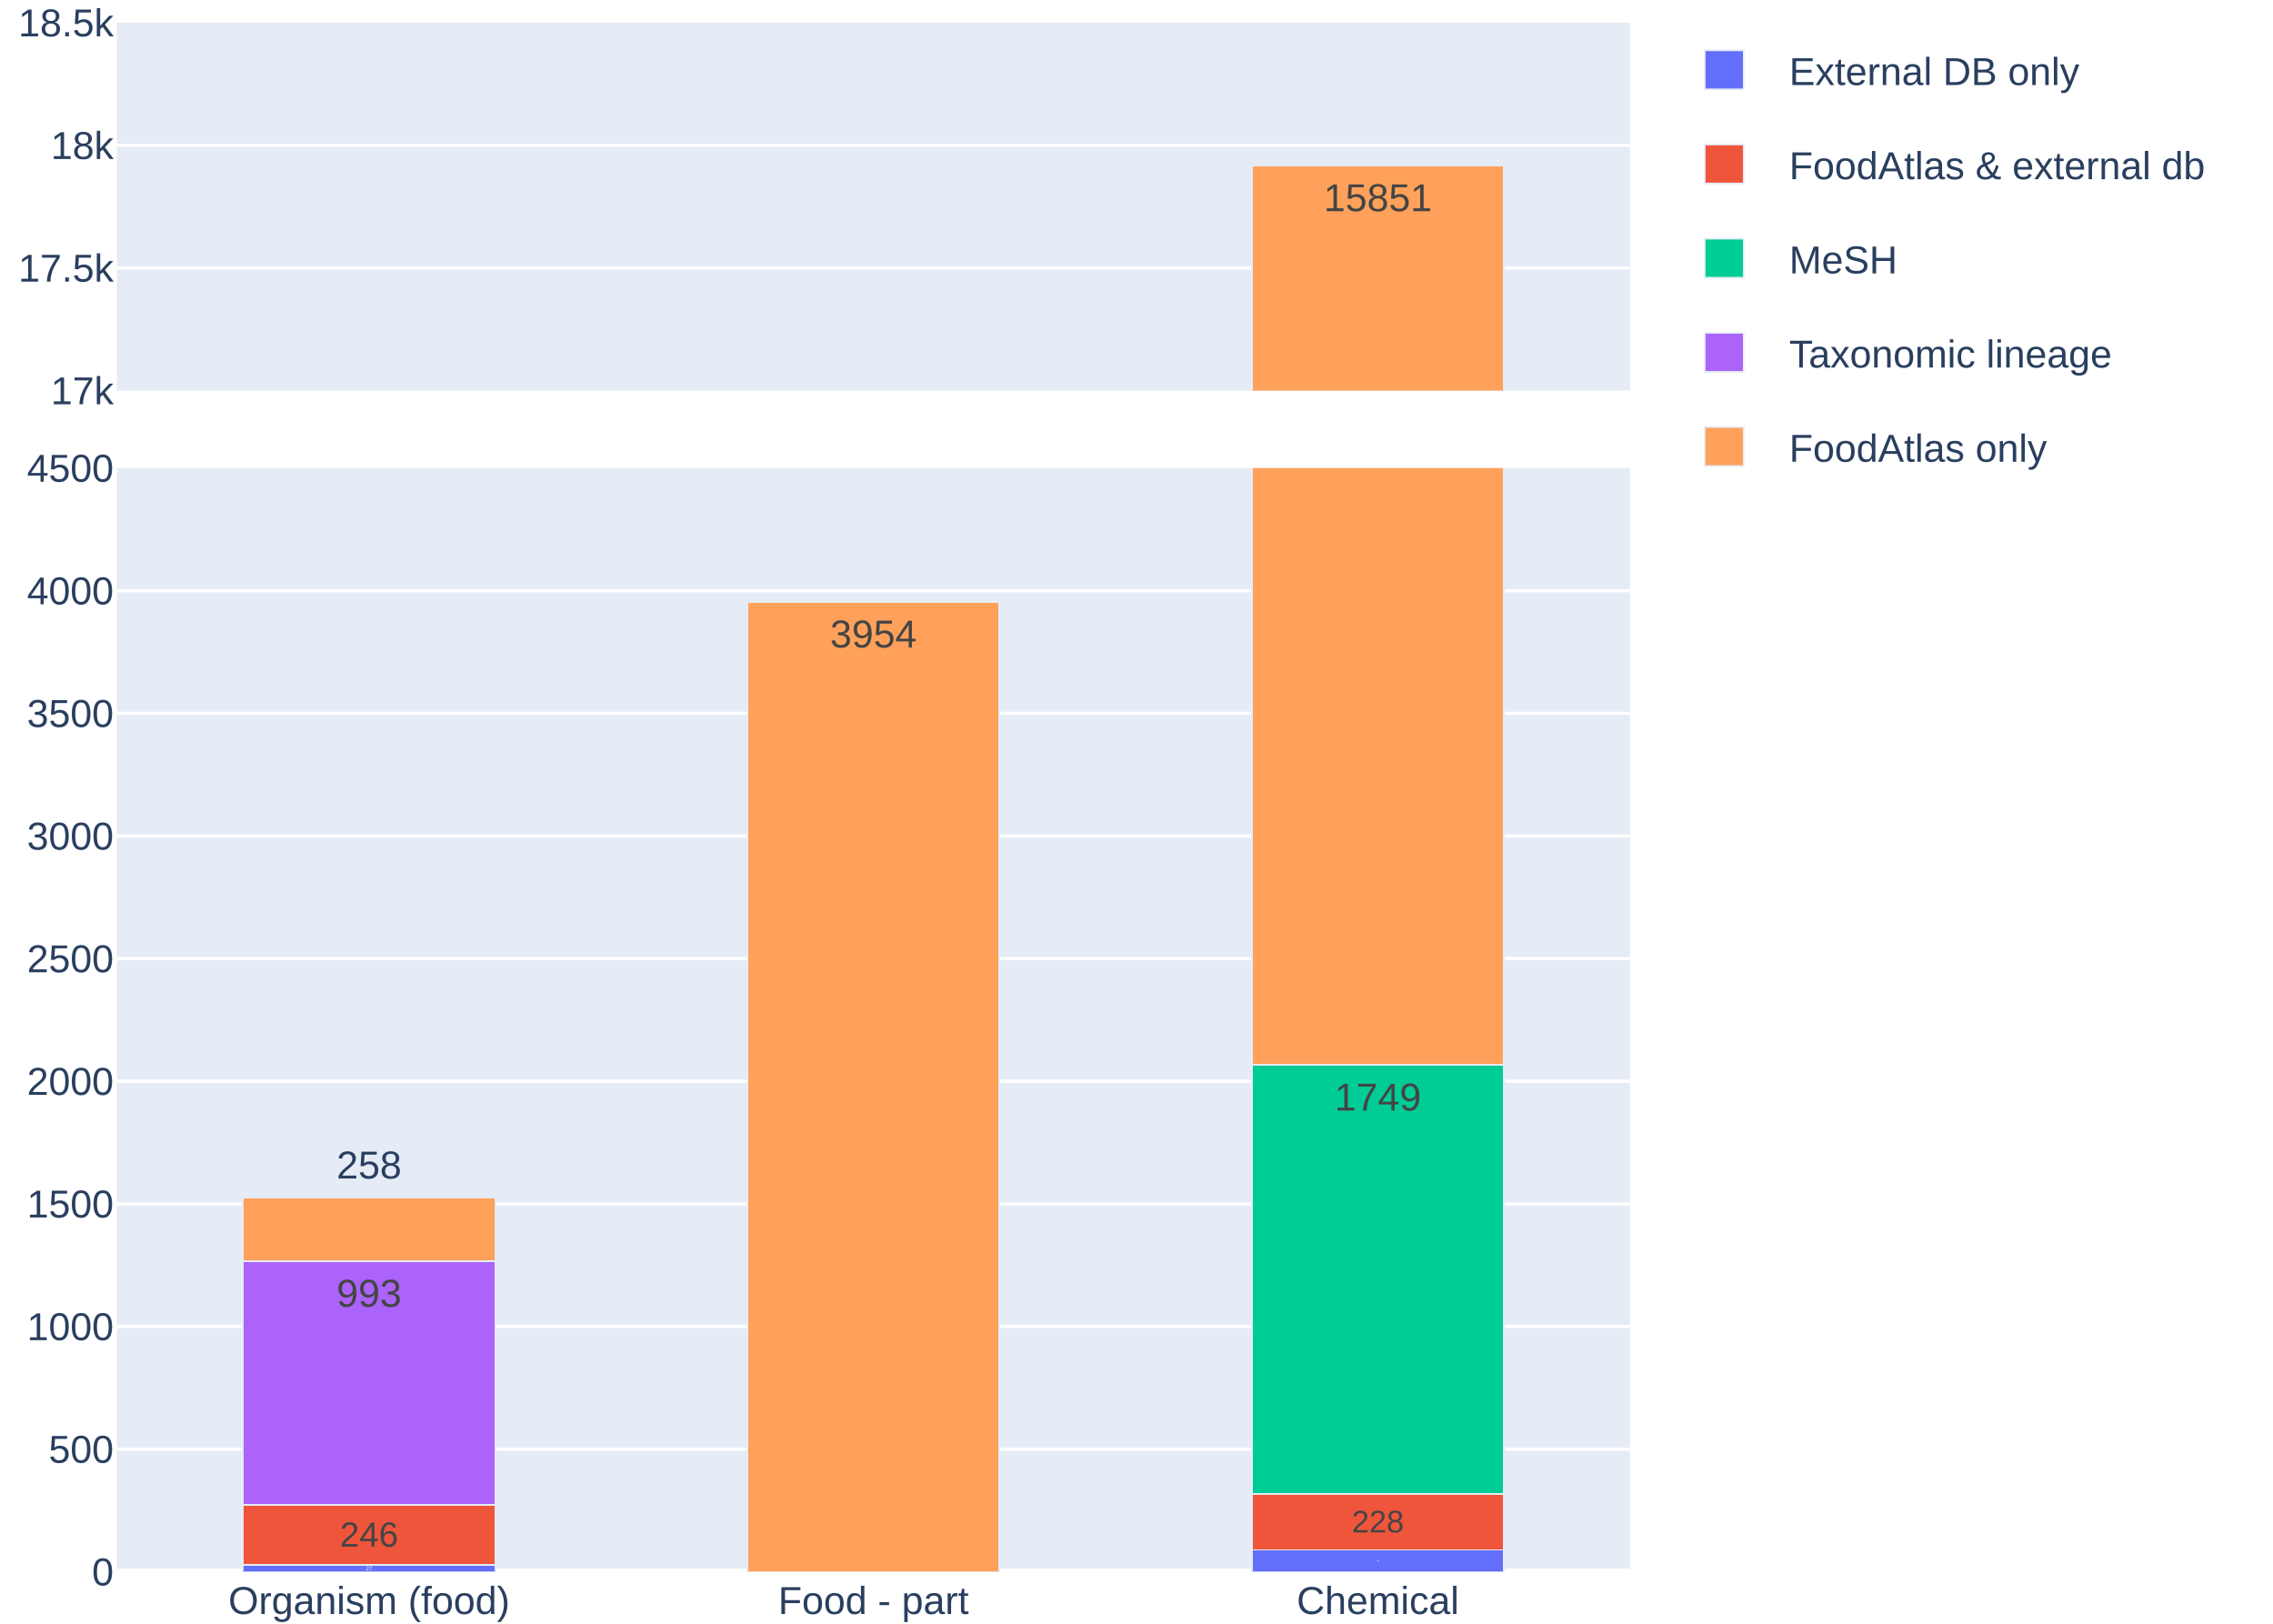
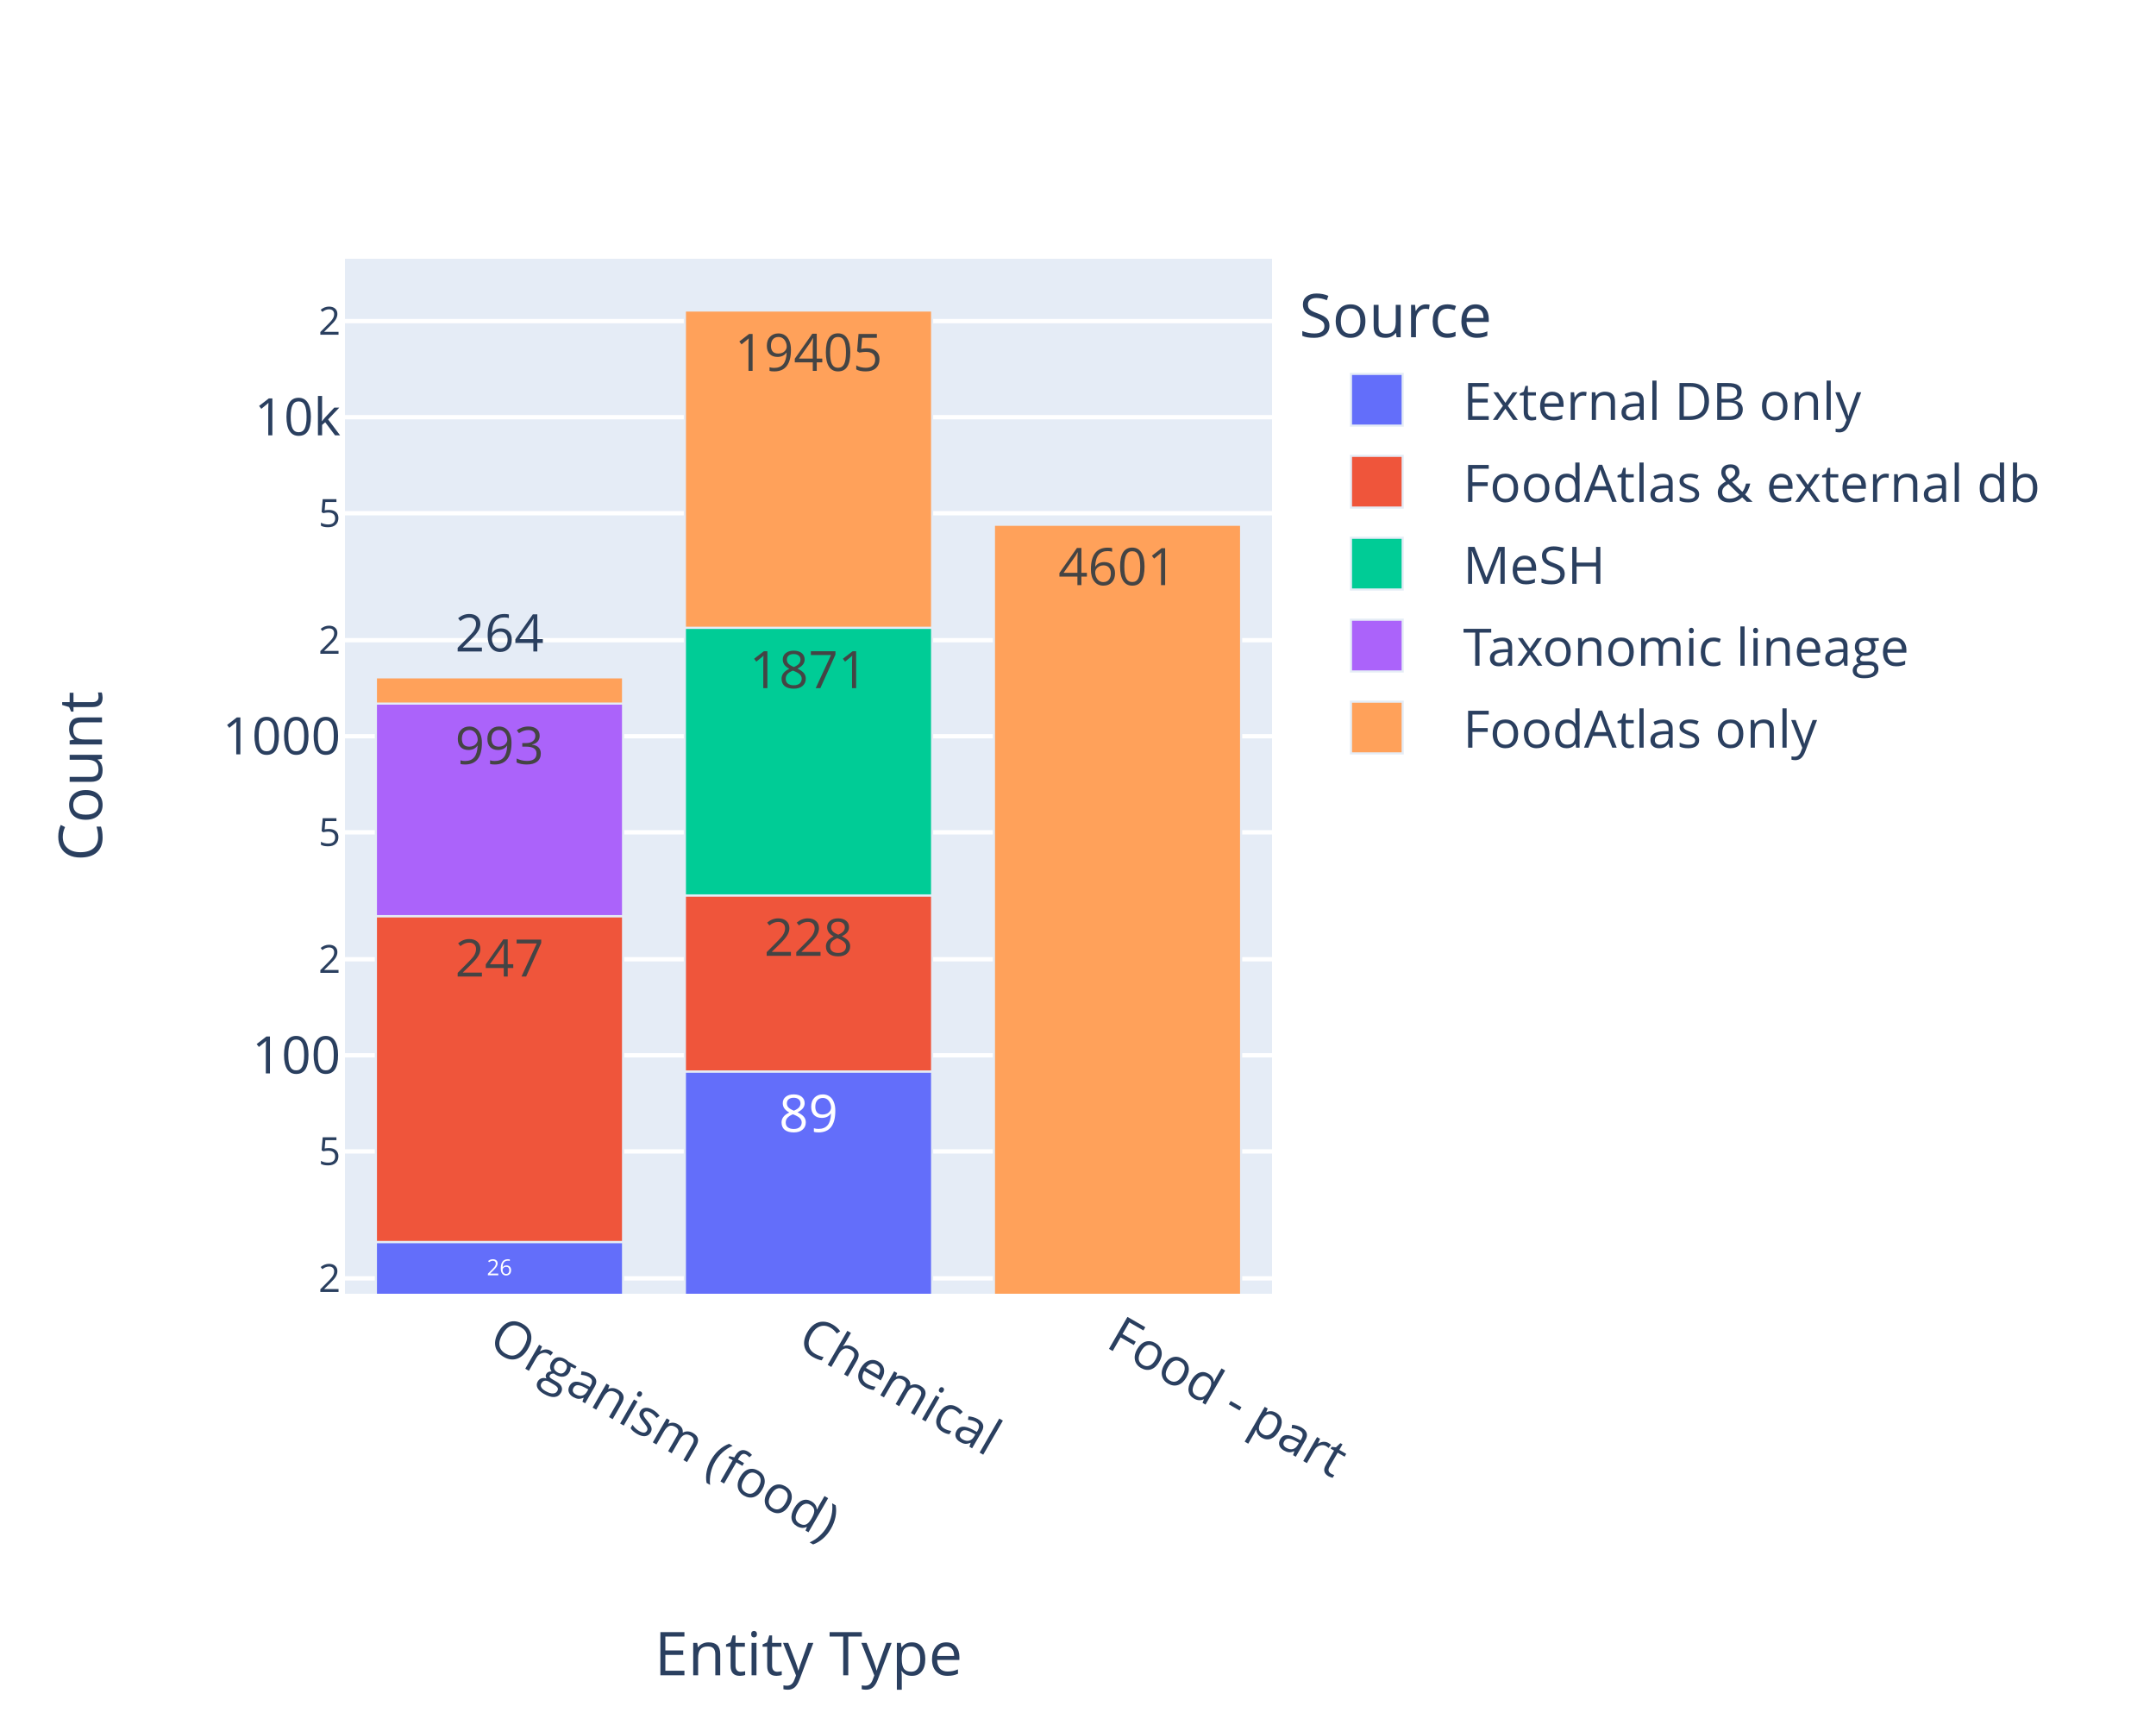
- <svg xmlns="http://www.w3.org/2000/svg" class="main-svg" width="700" height="500" style="" viewBox="0 0 700 500">
-   <rect x="0" y="0" width="700" height="500" style="fill: rgb(255, 255, 255); fill-opacity: 1;" />
-   <defs id="defs-31f0fd">
+ <svg xmlns="http://www.w3.org/2000/svg" class="main-svg" width="500" height="400" style="" viewBox="0 0 500 400">
+   <rect x="0" y="0" width="500" height="400" style="fill: rgb(255, 255, 255); fill-opacity: 1;" />
+   <defs id="defs-30ef7c">
    <g class="clips">
-       <clipPath id="clip31f0fdxyplot" class="plotclip">
-         <rect width="466" height="113.288" />
-       </clipPath>
-       <clipPath id="clip31f0fdx2y2plot" class="plotclip">
-         <rect width="466" height="339.862" />
-       </clipPath>
-       <clipPath class="axesclip" id="clip31f0fdx">
-         <rect x="36" y="0" width="466" height="500" />
-       </clipPath>
-       <clipPath class="axesclip" id="clip31f0fdy">
-         <rect x="0" y="7" width="700" height="113.288" />
-       </clipPath>
-       <clipPath class="axesclip" id="clip31f0fdxy">
-         <rect x="36" y="7" width="466" height="113.288" />
-       </clipPath>
-       <clipPath class="axesclip" id="clip31f0fdy2">
-         <rect x="0" y="144.138" width="700" height="339.862" />
-       </clipPath>
-       <clipPath class="axesclip" id="clip31f0fdxy2">
-         <rect x="36" y="144.138" width="466" height="339.862" />
-       </clipPath>
-       <clipPath class="axesclip" id="clip31f0fdx2">
-         <rect x="36" y="0" width="466" height="500" />
-       </clipPath>
-       <clipPath class="axesclip" id="clip31f0fdx2y">
-         <rect x="36" y="7" width="466" height="113.288" />
-       </clipPath>
-       <clipPath class="axesclip" id="clip31f0fdx2y2">
-         <rect x="36" y="144.138" width="466" height="339.862" />
+       <clipPath id="clip30ef7cxyplot" class="plotclip">
+         <rect width="215" height="240" />
+       </clipPath>
+       <clipPath class="axesclip" id="clip30ef7cx">
+         <rect x="80" y="0" width="215" height="400" />
+       </clipPath>
+       <clipPath class="axesclip" id="clip30ef7cy">
+         <rect x="0" y="60" width="500" height="240" />
+       </clipPath>
+       <clipPath class="axesclip" id="clip30ef7cxy">
+         <rect x="80" y="60" width="215" height="240" />
      </clipPath>
    </g>
    <g class="gradients" />
    <g class="patterns" />
  </defs>
  <g class="bglayer">
-     <rect class="bg" x="36" y="7" width="466" height="113.288" style="fill: rgb(229, 236, 246); fill-opacity: 1; stroke-width: 0;" />
-     <rect class="bg" x="36" y="144.138" width="466" height="339.862" style="fill: rgb(229, 236, 246); fill-opacity: 1; stroke-width: 0;" />
+     <rect class="bg" x="80" y="60" width="215" height="240" style="fill: rgb(229, 236, 246); fill-opacity: 1; stroke-width: 0;" />
  </g>
  <g class="layer-below">
    <g class="imagelayer" />
    <g class="shapelayer" />
  </g>
  <g class="cartesianlayer">
    <g class="subplot xy">
      <g class="layer-subplot">
        <g class="shapelayer" />
        <g class="imagelayer" />
      </g>
      <g class="minor-gridlayer">
        <g class="x" />
        <g class="y" />
      </g>
      <g class="gridlayer">
        <g class="x" />
        <g class="y">
-           <path class="ygrid crisp" transform="translate(0,82.52)" d="M36,0h466" style="stroke: rgb(255, 255, 255); stroke-opacity: 1; stroke-width: 1px;" />
-           <path class="ygrid crisp" transform="translate(0,44.76)" d="M36,0h466" style="stroke: rgb(255, 255, 255); stroke-opacity: 1; stroke-width: 1px;" />
+           <path class="ygrid crisp" transform="translate(0,296.43)" d="M80,0h215" style="stroke: rgb(255, 255, 255); stroke-opacity: 1; stroke-width: 1px;" />
+           <path class="ygrid crisp" transform="translate(0,266.99)" d="M80,0h215" style="stroke: rgb(255, 255, 255); stroke-opacity: 1; stroke-width: 1px;" />
+           <path class="ygrid crisp" transform="translate(0,244.71)" d="M80,0h215" style="stroke: rgb(255, 255, 255); stroke-opacity: 1; stroke-width: 1px;" />
+           <path class="ygrid crisp" transform="translate(0,222.44)" d="M80,0h215" style="stroke: rgb(255, 255, 255); stroke-opacity: 1; stroke-width: 1px;" />
+           <path class="ygrid crisp" transform="translate(0,193)" d="M80,0h215" style="stroke: rgb(255, 255, 255); stroke-opacity: 1; stroke-width: 1px;" />
+           <path class="ygrid crisp" transform="translate(0,170.72)" d="M80,0h215" style="stroke: rgb(255, 255, 255); stroke-opacity: 1; stroke-width: 1px;" />
+           <path class="ygrid crisp" transform="translate(0,148.45)" d="M80,0h215" style="stroke: rgb(255, 255, 255); stroke-opacity: 1; stroke-width: 1px;" />
+           <path class="ygrid crisp" transform="translate(0,119.01)" d="M80,0h215" style="stroke: rgb(255, 255, 255); stroke-opacity: 1; stroke-width: 1px;" />
+           <path class="ygrid crisp" transform="translate(0,96.74)" d="M80,0h215" style="stroke: rgb(255, 255, 255); stroke-opacity: 1; stroke-width: 1px;" />
+           <path class="ygrid crisp" transform="translate(0,74.46)" d="M80,0h215" style="stroke: rgb(255, 255, 255); stroke-opacity: 1; stroke-width: 1px;" />
        </g>
      </g>
      <g class="zerolinelayer" />
      <path class="xlines-below" />
      <path class="ylines-below" />
      <g class="overlines-below" />
      <g class="xaxislayer-below" />
      <g class="yaxislayer-below" />
      <g class="overaxes-below" />
-       <g class="plot" transform="translate(36,7)" clip-path="url(#clip31f0fdxyplot)">
+       <g class="plot" transform="translate(80,60)" clip-path="url(#clip30ef7cxyplot)">
        <g class="barlayer mlayer">
-           <g class="trace bars" shape-rendering="crispEdges" style="opacity: 1;">
-             <g class="points">
-               <g class="point">
-                 <path d="M38.83,1397.21V1395.17H116.5V1397.21Z" style="vector-effect: non-scaling-stroke; opacity: 1; stroke-width: 0.5px; fill: rgb(99, 110, 250); fill-opacity: 1; stroke: rgb(229, 236, 246); stroke-opacity: 1;" />
-                 <text class="bartext bartext-inside" text-anchor="middle" data-notex="1" x="0" y="0" style="font-family: Arial; font-size: 12px; fill: rgb(255, 255, 255); fill-opacity: 1; white-space: pre;" transform="translate(77.665,1396.773)scale(0.1457143)">27</text>
-               </g>
-               <g class="point">
-                 <path d="M349.5,1397.21V1390.49H427.17V1397.21Z" style="vector-effect: non-scaling-stroke; opacity: 1; stroke-width: 0.5px; fill: rgb(99, 110, 250); fill-opacity: 1; stroke: rgb(229, 236, 246); stroke-opacity: 1;" />
-                 <text class="bartext bartext-inside" text-anchor="middle" data-notex="1" x="0" y="0" style="font-family: Arial; font-size: 12px; fill: rgb(255, 255, 255); fill-opacity: 1; white-space: pre;" transform="translate(388.335,1394.056)scale(0.05142857)">89</text>
-               </g>
-             </g>
-           </g>
-           <g class="trace bars" shape-rendering="crispEdges" style="opacity: 1;">
-             <g class="points">
-               <g class="point">
-                 <path d="M38.83,1395.17V1376.59H116.5V1395.17Z" style="vector-effect: non-scaling-stroke; opacity: 1; stroke-width: 0.5px; fill: rgb(239, 85, 59); fill-opacity: 1; stroke: rgb(229, 236, 246); stroke-opacity: 1;" />
-                 <text class="bartext bartext-inside" text-anchor="middle" data-notex="1" x="0" y="0" style="font-family: Arial; font-size: 12px; fill: rgb(68, 68, 68); fill-opacity: 1; white-space: pre;" transform="translate(77.665,1389.474)scale(0.8985714)">246</text>
-               </g>
-               <g class="point">
-                 <path d="M349.5,1390.49V1373.27H427.17V1390.49Z" style="vector-effect: non-scaling-stroke; opacity: 1; stroke-width: 0.5px; fill: rgb(239, 85, 59); fill-opacity: 1; stroke: rgb(229, 236, 246); stroke-opacity: 1;" />
-                 <text class="bartext bartext-inside" text-anchor="middle" data-notex="1" x="0" y="0" style="font-family: Arial; font-size: 12px; fill: rgb(68, 68, 68); fill-opacity: 1; white-space: pre;" transform="translate(388.335,1385.086)scale(0.8014286)">228</text>
-               </g>
-             </g>
-           </g>
-           <g class="trace bars" shape-rendering="crispEdges" style="opacity: 1;">
-             <g class="points">
-               <g class="point">
-                 <path d="M349.5,1373.27V1241.18H427.17V1373.27Z" style="vector-effect: non-scaling-stroke; opacity: 1; stroke-width: 0.5px; fill: rgb(0, 204, 150); fill-opacity: 1; stroke: rgb(229, 236, 246); stroke-opacity: 1;" />
-                 <text class="bartext bartext-inside" text-anchor="middle" data-notex="1" x="0" y="0" style="font-family: Arial; font-size: 12px; fill: rgb(68, 68, 68); fill-opacity: 1; white-space: pre;" transform="translate(388.335,1255.18)">1749</text>
-               </g>
-             </g>
-           </g>
-           <g class="trace bars" shape-rendering="crispEdges" style="opacity: 1;">
-             <g class="points">
-               <g class="point">
-                 <path d="M38.83,1376.59V1301.6H116.5V1376.59Z" style="vector-effect: non-scaling-stroke; opacity: 1; stroke-width: 0.5px; fill: rgb(171, 99, 250); fill-opacity: 1; stroke: rgb(229, 236, 246); stroke-opacity: 1;" />
-                 <text class="bartext bartext-inside" text-anchor="middle" data-notex="1" x="0" y="0" style="font-family: Arial; font-size: 12px; fill: rgb(68, 68, 68); fill-opacity: 1; white-space: pre;" transform="translate(77.665,1315.6)">993</text>
-               </g>
-             </g>
-           </g>
-           <g class="trace bars" shape-rendering="crispEdges" style="opacity: 1;">
-             <g class="points">
-               <g class="point">
-                 <path d="M38.83,1301.6V1282.11H116.5V1301.6Z" style="vector-effect: non-scaling-stroke; opacity: 1; stroke-width: 0.5px; fill: rgb(255, 161, 90); fill-opacity: 1; stroke: rgb(229, 236, 246); stroke-opacity: 1;" />
-                 <text class="bartext bartext-outside" text-anchor="middle" data-notex="1" x="0" y="0" style="font-family: Arial; font-size: 12px; fill: rgb(42, 63, 95); fill-opacity: 1; white-space: pre;" transform="translate(77.665,1276.11)">258</text>
-               </g>
-               <g class="point">
-                 <path d="M194.17,1397.21V1098.59H271.83V1397.21Z" style="vector-effect: non-scaling-stroke; opacity: 1; stroke-width: 0.5px; fill: rgb(255, 161, 90); fill-opacity: 1; stroke: rgb(229, 236, 246); stroke-opacity: 1;" />
-                 <text class="bartext bartext-inside" text-anchor="middle" data-notex="1" x="0" y="0" style="font-family: Arial; font-size: 12px; fill: rgb(68, 68, 68); fill-opacity: 1; white-space: pre;" transform="translate(233,1112.59)">3954</text>
-               </g>
-               <g class="point">
-                 <path d="M349.5,1241.18V44.03H427.17V1241.18Z" style="vector-effect: non-scaling-stroke; opacity: 1; stroke-width: 0.5px; fill: rgb(255, 161, 90); fill-opacity: 1; stroke: rgb(229, 236, 246); stroke-opacity: 1;" />
-                 <text class="bartext bartext-inside" text-anchor="middle" data-notex="1" x="0" y="0" style="font-family: Arial; font-size: 12px; fill: rgb(68, 68, 68); fill-opacity: 1; white-space: pre;" transform="translate(388.335,58.03)">15851</text>
-               </g>
-             </g>
-           </g>
-         </g>
-       </g>
-       <g class="overplot" />
-       <path class="xlines-above crisp" d="M0,0" style="fill: none;" />
-       <path class="ylines-above crisp" d="M0,0" style="fill: none;" />
-       <g class="overlines-above" />
-       <g class="xaxislayer-above" />
-       <g class="yaxislayer-above">
-         <g class="ytick">
-           <text text-anchor="end" x="35" y="4.2" transform="translate(0,120.29)" style="font-family: Arial; font-size: 12px; fill: rgb(42, 63, 95); fill-opacity: 1; white-space: pre; opacity: 1;">17k</text>
-         </g>
-         <g class="ytick">
-           <text text-anchor="end" x="35" y="4.2" style="font-family: Arial; font-size: 12px; fill: rgb(42, 63, 95); fill-opacity: 1; white-space: pre; opacity: 1;" transform="translate(0,82.52)">17.5k</text>
-         </g>
-         <g class="ytick">
-           <text text-anchor="end" x="35" y="4.2" style="font-family: Arial; font-size: 12px; fill: rgb(42, 63, 95); fill-opacity: 1; white-space: pre; opacity: 1;" transform="translate(0,44.76)">18k</text>
-         </g>
-         <g class="ytick">
-           <text text-anchor="end" x="35" y="4.2" style="font-family: Arial; font-size: 12px; fill: rgb(42, 63, 95); fill-opacity: 1; white-space: pre; opacity: 1;" transform="translate(0,7)">18.5k</text>
-         </g>
-       </g>
-       <g class="overaxes-above" />
-     </g>
-     <g class="subplot x2y2">
-       <g class="layer-subplot">
-         <g class="shapelayer" />
-         <g class="imagelayer" />
-       </g>
-       <g class="minor-gridlayer">
-         <g class="x2" />
-         <g class="y2" />
-       </g>
-       <g class="gridlayer">
-         <g class="x2" />
-         <g class="y2">
-           <path class="y2grid crisp" transform="translate(0,446.2375)" d="M36,0h466" style="stroke: rgb(255, 255, 255); stroke-opacity: 1; stroke-width: 1px;" />
-           <path class="y2grid crisp" transform="translate(0,408.4775)" d="M36,0h466" style="stroke: rgb(255, 255, 255); stroke-opacity: 1; stroke-width: 1px;" />
-           <path class="y2grid crisp" transform="translate(0,370.7075)" d="M36,0h466" style="stroke: rgb(255, 255, 255); stroke-opacity: 1; stroke-width: 1px;" />
-           <path class="y2grid crisp" transform="translate(0,332.9475)" d="M36,0h466" style="stroke: rgb(255, 255, 255); stroke-opacity: 1; stroke-width: 1px;" />
-           <path class="y2grid crisp" transform="translate(0,295.1875)" d="M36,0h466" style="stroke: rgb(255, 255, 255); stroke-opacity: 1; stroke-width: 1px;" />
-           <path class="y2grid crisp" transform="translate(0,257.4275)" d="M36,0h466" style="stroke: rgb(255, 255, 255); stroke-opacity: 1; stroke-width: 1px;" />
-           <path class="y2grid crisp" transform="translate(0,219.6575)" d="M36,0h466" style="stroke: rgb(255, 255, 255); stroke-opacity: 1; stroke-width: 1px;" />
-           <path class="y2grid crisp" transform="translate(0,181.8975)" d="M36,0h466" style="stroke: rgb(255, 255, 255); stroke-opacity: 1; stroke-width: 1px;" />
-         </g>
-       </g>
-       <g class="zerolinelayer">
-         <path class="y2zl zl crisp" transform="translate(0,483.9975)" d="M36,0h466" style="stroke: rgb(255, 255, 255); stroke-opacity: 1; stroke-width: 2px;" />
-       </g>
-       <path class="xlines-below" />
-       <path class="ylines-below" />
-       <g class="overlines-below" />
-       <g class="xaxislayer-below" />
-       <g class="yaxislayer-below" />
-       <g class="overaxes-below" />
-       <g class="plot" transform="translate(36,144.1375)" clip-path="url(#clip31f0fdx2y2plot)">
-         <g class="barlayer mlayer">
-           <g class="trace bars" shape-rendering="crispEdges" style="opacity: 1;">
-             <g class="points">
-               <g class="point">
-                 <path d="M38.83,339.86V337.82H116.5V339.86Z" style="vector-effect: non-scaling-stroke; opacity: 1; stroke-width: 0.5px; fill: rgb(99, 110, 250); fill-opacity: 1; stroke: rgb(229, 236, 246); stroke-opacity: 1;" />
-                 <text class="bartext bartext-inside" text-anchor="middle" data-notex="1" x="0" y="0" style="font-family: Arial; font-size: 12px; fill: rgb(255, 255, 255); fill-opacity: 1; white-space: pre;" transform="translate(77.665,339.4229)scale(0.1457143)">27</text>
-               </g>
-               <g class="point">
-                 <path d="M349.5,339.86V333.14H427.17V339.86Z" style="vector-effect: non-scaling-stroke; opacity: 1; stroke-width: 0.5px; fill: rgb(99, 110, 250); fill-opacity: 1; stroke: rgb(229, 236, 246); stroke-opacity: 1;" />
-                 <text class="bartext bartext-inside" text-anchor="middle" data-notex="1" x="0" y="0" style="font-family: Arial; font-size: 12px; fill: rgb(255, 255, 255); fill-opacity: 1; white-space: pre;" transform="translate(388.335,336.7057)scale(0.05142857)">89</text>
-               </g>
-             </g>
-           </g>
-           <g class="trace bars" shape-rendering="crispEdges" style="opacity: 1;">
-             <g class="points">
-               <g class="point">
-                 <path d="M38.83,337.82V319.24H116.5V337.82Z" style="vector-effect: non-scaling-stroke; opacity: 1; stroke-width: 0.5px; fill: rgb(239, 85, 59); fill-opacity: 1; stroke: rgb(229, 236, 246); stroke-opacity: 1;" />
-                 <text class="bartext bartext-inside" text-anchor="middle" data-notex="1" x="0" y="0" style="font-family: Arial; font-size: 12px; fill: rgb(68, 68, 68); fill-opacity: 1; white-space: pre;" transform="translate(77.665,332.1243)scale(0.8985714)">246</text>
-               </g>
-               <g class="point">
-                 <path d="M349.5,333.14V315.92H427.17V333.14Z" style="vector-effect: non-scaling-stroke; opacity: 1; stroke-width: 0.5px; fill: rgb(239, 85, 59); fill-opacity: 1; stroke: rgb(229, 236, 246); stroke-opacity: 1;" />
-                 <text class="bartext bartext-inside" text-anchor="middle" data-notex="1" x="0" y="0" style="font-family: Arial; font-size: 12px; fill: rgb(68, 68, 68); fill-opacity: 1; white-space: pre;" transform="translate(388.335,327.7357)scale(0.8014286)">228</text>
-               </g>
-             </g>
-           </g>
-           <g class="trace bars" shape-rendering="crispEdges" style="opacity: 1;">
-             <g class="points">
-               <g class="point">
-                 <path d="M349.5,315.92V183.83H427.17V315.92Z" style="vector-effect: non-scaling-stroke; opacity: 1; stroke-width: 0.5px; fill: rgb(0, 204, 150); fill-opacity: 1; stroke: rgb(229, 236, 246); stroke-opacity: 1;" />
-                 <text class="bartext bartext-inside" text-anchor="middle" data-notex="1" x="0" y="0" style="font-family: Arial; font-size: 12px; fill: rgb(68, 68, 68); fill-opacity: 1; white-space: pre;" transform="translate(388.335,197.83)">1749</text>
-               </g>
-             </g>
-           </g>
-           <g class="trace bars" shape-rendering="crispEdges" style="opacity: 1;">
-             <g class="points">
-               <g class="point">
-                 <path d="M38.83,319.24V244.25H116.5V319.24Z" style="vector-effect: non-scaling-stroke; opacity: 1; stroke-width: 0.5px; fill: rgb(171, 99, 250); fill-opacity: 1; stroke: rgb(229, 236, 246); stroke-opacity: 1;" />
-                 <text class="bartext bartext-inside" text-anchor="middle" data-notex="1" x="0" y="0" style="font-family: Arial; font-size: 12px; fill: rgb(68, 68, 68); fill-opacity: 1; white-space: pre;" transform="translate(77.665,258.25)">993</text>
-               </g>
-             </g>
-           </g>
-           <g class="trace bars" shape-rendering="crispEdges" style="opacity: 1;">
-             <g class="points">
-               <g class="point">
-                 <path d="M38.83,244.25V224.76H116.5V244.25Z" style="vector-effect: non-scaling-stroke; opacity: 1; stroke-width: 0.5px; fill: rgb(255, 161, 90); fill-opacity: 1; stroke: rgb(229, 236, 246); stroke-opacity: 1;" />
-                 <text class="bartext bartext-outside" text-anchor="middle" data-notex="1" x="0" y="0" style="font-family: Arial; font-size: 12px; fill: rgb(42, 63, 95); fill-opacity: 1; white-space: pre;" transform="translate(77.665,218.76)">258</text>
-               </g>
-               <g class="point">
-                 <path d="M194.17,339.86V41.24H271.83V339.86Z" style="vector-effect: non-scaling-stroke; opacity: 1; stroke-width: 0.5px; fill: rgb(255, 161, 90); fill-opacity: 1; stroke: rgb(229, 236, 246); stroke-opacity: 1;" />
-                 <text class="bartext bartext-inside" text-anchor="middle" data-notex="1" x="0" y="0" style="font-family: Arial; font-size: 12px; fill: rgb(68, 68, 68); fill-opacity: 1; white-space: pre;" transform="translate(233,55.24)">3954</text>
-               </g>
-               <g class="point">
-                 <path d="M349.5,183.83V-1013.32H427.17V183.83Z" style="vector-effect: non-scaling-stroke; opacity: 1; stroke-width: 0.5px; fill: rgb(255, 161, 90); fill-opacity: 1; stroke: rgb(229, 236, 246); stroke-opacity: 1;" />
-                 <text class="bartext bartext-inside" text-anchor="middle" data-notex="1" x="0" y="0" style="font-family: Arial; font-size: 12px; fill: rgb(68, 68, 68); fill-opacity: 1; white-space: pre;" transform="translate(388.335,-999.32)">15851</text>
+           <g class="trace bars" style="opacity: 1;">
+             <g class="points">
+               <g class="point">
+                 <path d="M7.17,2520V228H64.5V2520Z" style="vector-effect: non-scaling-stroke; opacity: 1; stroke-width: 0.5px; fill: rgb(99, 110, 250); fill-opacity: 1; stroke: rgb(229, 236, 246); stroke-opacity: 1;" />
+                 <text class="bartext bartext-inside" text-anchor="middle" data-notex="1" x="0" y="0" style="font-family: 'Open Sans', verdana, arial, sans-serif; font-size: 12px; fill: rgb(255, 255, 255); fill-opacity: 1; white-space: pre;" transform="translate(35.835,235.7143)scale(0.4285714)">26</text>
+               </g>
+               <g class="point">
+                 <path d="M78.83,2520V188.46H136.17V2520Z" style="vector-effect: non-scaling-stroke; opacity: 1; stroke-width: 0.5px; fill: rgb(99, 110, 250); fill-opacity: 1; stroke: rgb(229, 236, 246); stroke-opacity: 1;" />
+                 <text class="bartext bartext-inside" text-anchor="middle" data-notex="1" x="0" y="0" style="font-family: 'Open Sans', verdana, arial, sans-serif; font-size: 12px; fill: rgb(255, 255, 255); fill-opacity: 1; white-space: pre;" transform="translate(107.5,202.46)">89</text>
+               </g>
+             </g>
+           </g>
+           <g class="trace bars" style="opacity: 1;">
+             <g class="points">
+               <g class="point">
+                 <path d="M7.17,228V152.44H64.5V228Z" style="vector-effect: non-scaling-stroke; opacity: 1; stroke-width: 0.5px; fill: rgb(239, 85, 59); fill-opacity: 1; stroke: rgb(229, 236, 246); stroke-opacity: 1;" />
+                 <text class="bartext bartext-inside" text-anchor="middle" data-notex="1" x="0" y="0" style="font-family: 'Open Sans', verdana, arial, sans-serif; font-size: 12px; fill: rgb(68, 68, 68); fill-opacity: 1; white-space: pre;" transform="translate(35.835,166.44)">247</text>
+               </g>
+               <g class="point">
+                 <path d="M78.83,188.46V147.64H136.17V188.46Z" style="vector-effect: non-scaling-stroke; opacity: 1; stroke-width: 0.5px; fill: rgb(239, 85, 59); fill-opacity: 1; stroke: rgb(229, 236, 246); stroke-opacity: 1;" />
+                 <text class="bartext bartext-inside" text-anchor="middle" data-notex="1" x="0" y="0" style="font-family: 'Open Sans', verdana, arial, sans-serif; font-size: 12px; fill: rgb(68, 68, 68); fill-opacity: 1; white-space: pre;" transform="translate(107.5,161.64)">228</text>
+               </g>
+             </g>
+           </g>
+           <g class="trace bars" style="opacity: 1;">
+             <g class="points">
+               <g class="point">
+                 <path d="M78.83,147.64V85.57H136.17V147.64Z" style="vector-effect: non-scaling-stroke; opacity: 1; stroke-width: 0.5px; fill: rgb(0, 204, 150); fill-opacity: 1; stroke: rgb(229, 236, 246); stroke-opacity: 1;" />
+                 <text class="bartext bartext-inside" text-anchor="middle" data-notex="1" x="0" y="0" style="font-family: 'Open Sans', verdana, arial, sans-serif; font-size: 12px; fill: rgb(68, 68, 68); fill-opacity: 1; white-space: pre;" transform="translate(107.5,99.57)">1871</text>
+               </g>
+             </g>
+           </g>
+           <g class="trace bars" style="opacity: 1;">
+             <g class="points">
+               <g class="point">
+                 <path d="M7.17,152.44V103.15H64.5V152.44Z" style="vector-effect: non-scaling-stroke; opacity: 1; stroke-width: 0.5px; fill: rgb(171, 99, 250); fill-opacity: 1; stroke: rgb(229, 236, 246); stroke-opacity: 1;" />
+                 <text class="bartext bartext-inside" text-anchor="middle" data-notex="1" x="0" y="0" style="font-family: 'Open Sans', verdana, arial, sans-serif; font-size: 12px; fill: rgb(68, 68, 68); fill-opacity: 1; white-space: pre;" transform="translate(35.835,117.15)">993</text>
+               </g>
+             </g>
+           </g>
+           <g class="trace bars" style="opacity: 1;">
+             <g class="points">
+               <g class="point">
+                 <path d="M7.17,103.15V97.06H64.5V103.15Z" style="vector-effect: non-scaling-stroke; opacity: 1; stroke-width: 0.5px; fill: rgb(255, 161, 90); fill-opacity: 1; stroke: rgb(229, 236, 246); stroke-opacity: 1;" />
+                 <text class="bartext bartext-outside" text-anchor="middle" data-notex="1" x="0" y="0" style="font-family: 'Open Sans', verdana, arial, sans-serif; font-size: 12px; fill: rgb(42, 63, 95); fill-opacity: 1; white-space: pre;" transform="translate(35.835,91.06)">264</text>
+               </g>
+               <g class="point">
+                 <path d="M150.5,2520V61.68H207.83V2520Z" style="vector-effect: non-scaling-stroke; opacity: 1; stroke-width: 0.5px; fill: rgb(255, 161, 90); fill-opacity: 1; stroke: rgb(229, 236, 246); stroke-opacity: 1;" />
+                 <text class="bartext bartext-inside" text-anchor="middle" data-notex="1" x="0" y="0" style="font-family: 'Open Sans', verdana, arial, sans-serif; font-size: 12px; fill: rgb(68, 68, 68); fill-opacity: 1; white-space: pre;" transform="translate(179.165,75.68)">4601</text>
+               </g>
+               <g class="point">
+                 <path d="M78.83,85.57V12H136.17V85.57Z" style="vector-effect: non-scaling-stroke; opacity: 1; stroke-width: 0.5px; fill: rgb(255, 161, 90); fill-opacity: 1; stroke: rgb(229, 236, 246); stroke-opacity: 1;" />
+                 <text class="bartext bartext-inside" text-anchor="middle" data-notex="1" x="0" y="0" style="font-family: 'Open Sans', verdana, arial, sans-serif; font-size: 12px; fill: rgb(68, 68, 68); fill-opacity: 1; white-space: pre;" transform="translate(107.5,26)">19405</text>
              </g>
            </g>
          </g>
        </g>
      </g>
      <g class="overplot" />
      <path class="xlines-above crisp" d="M0,0" style="fill: none;" />
      <path class="ylines-above crisp" d="M0,0" style="fill: none;" />
      <g class="overlines-above" />
      <g class="xaxislayer-above">
-         <g class="x2tick">
-           <text text-anchor="middle" x="0" y="497" transform="translate(113.67,0)" style="font-family: Arial; font-size: 12px; fill: rgb(42, 63, 95); fill-opacity: 1; white-space: pre; opacity: 1;">Organism (food)</text>
-         </g>
-         <g class="x2tick">
-           <text text-anchor="middle" x="0" y="497" transform="translate(269,0)" style="font-family: Arial; font-size: 12px; fill: rgb(42, 63, 95); fill-opacity: 1; white-space: pre; opacity: 1;">Food - part</text>
-         </g>
-         <g class="x2tick">
-           <text text-anchor="middle" x="0" y="497" transform="translate(424.33,0)" style="font-family: Arial; font-size: 12px; fill: rgb(42, 63, 95); fill-opacity: 1; white-space: pre; opacity: 1;">Chemical</text>
+         <g class="xtick">
+           <text text-anchor="start" x="0" y="313" transform="translate(115.83,0) rotate(30,0,307)" style="font-family: 'Open Sans', verdana, arial, sans-serif; font-size: 12px; fill: rgb(42, 63, 95); fill-opacity: 1; white-space: pre; opacity: 1;">Organism (food)</text>
+         </g>
+         <g class="xtick">
+           <text text-anchor="start" x="0" y="313" transform="translate(187.5,0) rotate(30,0,307)" style="font-family: 'Open Sans', verdana, arial, sans-serif; font-size: 12px; fill: rgb(42, 63, 95); fill-opacity: 1; white-space: pre; opacity: 1;">Chemical</text>
+         </g>
+         <g class="xtick">
+           <text text-anchor="start" x="0" y="313" transform="translate(259.17,0) rotate(30,0,307)" style="font-family: 'Open Sans', verdana, arial, sans-serif; font-size: 12px; fill: rgb(42, 63, 95); fill-opacity: 1; white-space: pre; opacity: 1;">Food - part</text>
        </g>
      </g>
      <g class="yaxislayer-above">
-         <g class="y2tick">
-           <text text-anchor="end" x="35" y="4.2" transform="translate(0,483.9975)" style="font-family: Arial; font-size: 12px; fill: rgb(42, 63, 95); fill-opacity: 1; white-space: pre; opacity: 1;">0</text>
-         </g>
-         <g class="y2tick">
-           <text text-anchor="end" x="35" y="4.2" style="font-family: Arial; font-size: 12px; fill: rgb(42, 63, 95); fill-opacity: 1; white-space: pre; opacity: 1;" transform="translate(0,446.2375)">500</text>
-         </g>
-         <g class="y2tick">
-           <text text-anchor="end" x="35" y="4.2" style="font-family: Arial; font-size: 12px; fill: rgb(42, 63, 95); fill-opacity: 1; white-space: pre; opacity: 1;" transform="translate(0,408.4775)">1000</text>
-         </g>
-         <g class="y2tick">
-           <text text-anchor="end" x="35" y="4.2" style="font-family: Arial; font-size: 12px; fill: rgb(42, 63, 95); fill-opacity: 1; white-space: pre; opacity: 1;" transform="translate(0,370.7075)">1500</text>
-         </g>
-         <g class="y2tick">
-           <text text-anchor="end" x="35" y="4.2" style="font-family: Arial; font-size: 12px; fill: rgb(42, 63, 95); fill-opacity: 1; white-space: pre; opacity: 1;" transform="translate(0,332.9475)">2000</text>
-         </g>
-         <g class="y2tick">
-           <text text-anchor="end" x="35" y="4.2" style="font-family: Arial; font-size: 12px; fill: rgb(42, 63, 95); fill-opacity: 1; white-space: pre; opacity: 1;" transform="translate(0,295.1875)">2500</text>
-         </g>
-         <g class="y2tick">
-           <text text-anchor="end" x="35" y="4.2" style="font-family: Arial; font-size: 12px; fill: rgb(42, 63, 95); fill-opacity: 1; white-space: pre; opacity: 1;" transform="translate(0,257.4275)">3000</text>
-         </g>
-         <g class="y2tick">
-           <text text-anchor="end" x="35" y="4.2" style="font-family: Arial; font-size: 12px; fill: rgb(42, 63, 95); fill-opacity: 1; white-space: pre; opacity: 1;" transform="translate(0,219.6575)">3500</text>
-         </g>
-         <g class="y2tick">
-           <text text-anchor="end" x="35" y="4.2" style="font-family: Arial; font-size: 12px; fill: rgb(42, 63, 95); fill-opacity: 1; white-space: pre; opacity: 1;" transform="translate(0,181.8975)">4000</text>
-         </g>
-         <g class="y2tick">
-           <text text-anchor="end" x="35" y="4.2" style="font-family: Arial; font-size: 12px; fill: rgb(42, 63, 95); fill-opacity: 1; white-space: pre; opacity: 1;" transform="translate(0,144.1375)">4500</text>
+         <g class="ytick">
+           <text text-anchor="end" x="79" y="3.15" transform="translate(0,296.43)" style="font-family: 'Open Sans', verdana, arial, sans-serif; font-size: 9px; fill: rgb(42, 63, 95); fill-opacity: 1; white-space: pre; opacity: 1;">2</text>
+         </g>
+         <g class="ytick">
+           <text text-anchor="end" x="79" y="3.15" style="font-family: 'Open Sans', verdana, arial, sans-serif; font-size: 9px; fill: rgb(42, 63, 95); fill-opacity: 1; white-space: pre; opacity: 1;" transform="translate(0,266.99)">5</text>
+         </g>
+         <g class="ytick">
+           <text text-anchor="end" x="79" y="4.2" style="font-family: 'Open Sans', verdana, arial, sans-serif; font-size: 12px; fill: rgb(42, 63, 95); fill-opacity: 1; white-space: pre; opacity: 1;" transform="translate(0,244.71)">100</text>
+         </g>
+         <g class="ytick">
+           <text text-anchor="end" x="79" y="3.15" style="font-family: 'Open Sans', verdana, arial, sans-serif; font-size: 9px; fill: rgb(42, 63, 95); fill-opacity: 1; white-space: pre; opacity: 1;" transform="translate(0,222.44)">2</text>
+         </g>
+         <g class="ytick">
+           <text text-anchor="end" x="79" y="3.15" style="font-family: 'Open Sans', verdana, arial, sans-serif; font-size: 9px; fill: rgb(42, 63, 95); fill-opacity: 1; white-space: pre; opacity: 1;" transform="translate(0,193)">5</text>
+         </g>
+         <g class="ytick">
+           <text text-anchor="end" x="79" y="4.2" style="font-family: 'Open Sans', verdana, arial, sans-serif; font-size: 12px; fill: rgb(42, 63, 95); fill-opacity: 1; white-space: pre; opacity: 1;" transform="translate(0,170.72)">1000</text>
+         </g>
+         <g class="ytick">
+           <text text-anchor="end" x="79" y="3.15" style="font-family: 'Open Sans', verdana, arial, sans-serif; font-size: 9px; fill: rgb(42, 63, 95); fill-opacity: 1; white-space: pre; opacity: 1;" transform="translate(0,148.45)">2</text>
+         </g>
+         <g class="ytick">
+           <text text-anchor="end" x="79" y="3.15" style="font-family: 'Open Sans', verdana, arial, sans-serif; font-size: 9px; fill: rgb(42, 63, 95); fill-opacity: 1; white-space: pre; opacity: 1;" transform="translate(0,119.01)">5</text>
+         </g>
+         <g class="ytick">
+           <text text-anchor="end" x="79" y="4.2" style="font-family: 'Open Sans', verdana, arial, sans-serif; font-size: 12px; fill: rgb(42, 63, 95); fill-opacity: 1; white-space: pre; opacity: 1;" transform="translate(0,96.74)">10k</text>
+         </g>
+         <g class="ytick">
+           <text text-anchor="end" x="79" y="3.15" style="font-family: 'Open Sans', verdana, arial, sans-serif; font-size: 9px; fill: rgb(42, 63, 95); fill-opacity: 1; white-space: pre; opacity: 1;" transform="translate(0,74.46)">2</text>
        </g>
      </g>
      <g class="overaxes-above" />
    </g>
  </g>
  <g class="polarlayer" />
  <g class="smithlayer" />
  <g class="ternarylayer" />
  <g class="geolayer" />
  <g class="funnelarealayer" />
  <g class="pielayer" />
  <g class="iciclelayer" />
  <g class="treemaplayer" />
  <g class="sunburstlayer" />
  <g class="glimages" />
-   <defs id="topdefs-31f0fd">
+   <defs id="topdefs-30ef7c">
    <g class="clips" />
-     <clipPath id="legend31f0fd">
-       <rect width="189" height="145" x="0" y="0" />
+     <clipPath id="legend30ef7c">
+       <rect width="189" height="124" x="0" y="0" />
    </clipPath>
  </defs>
  <g class="layer-above">
    <g class="imagelayer" />
    <g class="shapelayer" />
  </g>
  <g class="infolayer">
-     <g class="legend" pointer-events="all" transform="translate(511,7)">
-       <rect class="bg" shape-rendering="crispEdges" width="189" height="145" x="0" y="0" style="stroke: rgb(68, 68, 68); stroke-opacity: 1; fill: rgb(255, 255, 255); fill-opacity: 1; stroke-width: 0px;" />
-       <g class="scrollbox" transform="" clip-path="url(#legend31f0fd)">
-         <g class="groups" transform="">
-           <g class="traces" transform="translate(0,14.5)" style="opacity: 1;">
-             <text class="legendtext" text-anchor="start" x="40" y="4.68" style="font-family: Arial; font-size: 12px; fill: rgb(42, 63, 95); fill-opacity: 1; white-space: pre;">External DB only</text>
+     <g class="legend" pointer-events="all" transform="translate(299.3,60)">
+       <rect class="bg" shape-rendering="crispEdges" width="189" height="124" x="0" y="0" style="stroke: rgb(68, 68, 68); stroke-opacity: 1; fill: rgb(255, 255, 255); fill-opacity: 1; stroke-width: 0px;" />
+       <g class="scrollbox" transform="" clip-path="url(#legend30ef7c)">
+         <text class="legendtitletext" text-anchor="start" x="2" y="18.2" style="font-family: 'Open Sans', verdana, arial, sans-serif; font-size: 14px; fill: rgb(42, 63, 95); fill-opacity: 1; white-space: pre;">Source</text>
+         <g class="groups" transform="">
+           <g class="traces" transform="translate(0,32.7)" style="opacity: 1;">
+             <text class="legendtext" text-anchor="start" x="40" y="4.68" style="font-family: 'Open Sans', verdana, arial, sans-serif; font-size: 12px; fill: rgb(42, 63, 95); fill-opacity: 1; white-space: pre;">External DB only</text>
            <g class="layers" style="opacity: 1;">
              <g class="legendfill" />
              <g class="legendlines" />
              <g class="legendsymbols">
                <g class="legendpoints">
                  <path class="legendundefined" d="M6,6H-6V-6H6Z" transform="translate(20,0)" style="stroke-width: 0.5px; fill: rgb(99, 110, 250); fill-opacity: 1; stroke: rgb(229, 236, 246); stroke-opacity: 1;" />
                </g>
              </g>
            </g>
-             <rect class="legendtoggle" x="0" y="-9.5" width="184" height="19" style="fill: rgb(0, 0, 0); fill-opacity: 0;" />
-           </g>
-         </g>
-         <g class="groups" transform="translate(0,10)">
-           <g class="traces" transform="translate(0,33.5)" style="opacity: 1;">
-             <text class="legendtext" text-anchor="start" x="40" y="4.68" style="font-family: Arial; font-size: 12px; fill: rgb(42, 63, 95); fill-opacity: 1; white-space: pre;">FoodAtlas &amp; external db</text>
+             <rect class="legendtoggle" x="0" y="-9.5" width="183.844" height="19" style="fill: rgb(0, 0, 0); fill-opacity: 0;" />
+           </g>
+         </g>
+         <g class="groups" transform="">
+           <g class="traces" transform="translate(0,51.7)" style="opacity: 1;">
+             <text class="legendtext" text-anchor="start" x="40" y="4.68" style="font-family: 'Open Sans', verdana, arial, sans-serif; font-size: 12px; fill: rgb(42, 63, 95); fill-opacity: 1; white-space: pre;">FoodAtlas &amp; external db</text>
            <g class="layers" style="opacity: 1;">
              <g class="legendfill" />
              <g class="legendlines" />
              <g class="legendsymbols">
                <g class="legendpoints">
                  <path class="legendundefined" d="M6,6H-6V-6H6Z" transform="translate(20,0)" style="stroke-width: 0.5px; fill: rgb(239, 85, 59); fill-opacity: 1; stroke: rgb(229, 236, 246); stroke-opacity: 1;" />
                </g>
              </g>
            </g>
-             <rect class="legendtoggle" x="0" y="-9.5" width="184" height="19" style="fill: rgb(0, 0, 0); fill-opacity: 0;" />
-           </g>
-         </g>
-         <g class="groups" transform="translate(0,20)">
-           <g class="traces" transform="translate(0,52.5)" style="opacity: 1;">
-             <text class="legendtext" text-anchor="start" x="40" y="4.68" style="font-family: Arial; font-size: 12px; fill: rgb(42, 63, 95); fill-opacity: 1; white-space: pre;">MeSH</text>
+             <rect class="legendtoggle" x="0" y="-9.5" width="183.844" height="19" style="fill: rgb(0, 0, 0); fill-opacity: 0;" />
+           </g>
+         </g>
+         <g class="groups" transform="">
+           <g class="traces" transform="translate(0,70.7)" style="opacity: 1;">
+             <text class="legendtext" text-anchor="start" x="40" y="4.68" style="font-family: 'Open Sans', verdana, arial, sans-serif; font-size: 12px; fill: rgb(42, 63, 95); fill-opacity: 1; white-space: pre;">MeSH</text>
            <g class="layers" style="opacity: 1;">
              <g class="legendfill" />
              <g class="legendlines" />
              <g class="legendsymbols">
                <g class="legendpoints">
                  <path class="legendundefined" d="M6,6H-6V-6H6Z" transform="translate(20,0)" style="stroke-width: 0.5px; fill: rgb(0, 204, 150); fill-opacity: 1; stroke: rgb(229, 236, 246); stroke-opacity: 1;" />
                </g>
              </g>
            </g>
-             <rect class="legendtoggle" x="0" y="-9.5" width="184" height="19" style="fill: rgb(0, 0, 0); fill-opacity: 0;" />
-           </g>
-         </g>
-         <g class="groups" transform="translate(0,30)">
-           <g class="traces" transform="translate(0,71.5)" style="opacity: 1;">
-             <text class="legendtext" text-anchor="start" x="40" y="4.68" style="font-family: Arial; font-size: 12px; fill: rgb(42, 63, 95); fill-opacity: 1; white-space: pre;">Taxonomic lineage</text>
+             <rect class="legendtoggle" x="0" y="-9.5" width="183.844" height="19" style="fill: rgb(0, 0, 0); fill-opacity: 0;" />
+           </g>
+         </g>
+         <g class="groups" transform="">
+           <g class="traces" transform="translate(0,89.7)" style="opacity: 1;">
+             <text class="legendtext" text-anchor="start" x="40" y="4.68" style="font-family: 'Open Sans', verdana, arial, sans-serif; font-size: 12px; fill: rgb(42, 63, 95); fill-opacity: 1; white-space: pre;">Taxonomic lineage</text>
            <g class="layers" style="opacity: 1;">
              <g class="legendfill" />
              <g class="legendlines" />
              <g class="legendsymbols">
                <g class="legendpoints">
                  <path class="legendundefined" d="M6,6H-6V-6H6Z" transform="translate(20,0)" style="stroke-width: 0.5px; fill: rgb(171, 99, 250); fill-opacity: 1; stroke: rgb(229, 236, 246); stroke-opacity: 1;" />
                </g>
              </g>
            </g>
-             <rect class="legendtoggle" x="0" y="-9.5" width="184" height="19" style="fill: rgb(0, 0, 0); fill-opacity: 0;" />
-           </g>
-         </g>
-         <g class="groups" transform="translate(0,40)">
-           <g class="traces" transform="translate(0,90.5)" style="opacity: 1;">
-             <text class="legendtext" text-anchor="start" x="40" y="4.68" style="font-family: Arial; font-size: 12px; fill: rgb(42, 63, 95); fill-opacity: 1; white-space: pre;">FoodAtlas only</text>
+             <rect class="legendtoggle" x="0" y="-9.5" width="183.844" height="19" style="fill: rgb(0, 0, 0); fill-opacity: 0;" />
+           </g>
+         </g>
+         <g class="groups" transform="">
+           <g class="traces" transform="translate(0,108.7)" style="opacity: 1;">
+             <text class="legendtext" text-anchor="start" x="40" y="4.68" style="font-family: 'Open Sans', verdana, arial, sans-serif; font-size: 12px; fill: rgb(42, 63, 95); fill-opacity: 1; white-space: pre;">FoodAtlas only</text>
            <g class="layers" style="opacity: 1;">
              <g class="legendfill" />
              <g class="legendlines" />
              <g class="legendsymbols">
                <g class="legendpoints">
                  <path class="legendundefined" d="M6,6H-6V-6H6Z" transform="translate(20,0)" style="stroke-width: 0.5px; fill: rgb(255, 161, 90); fill-opacity: 1; stroke: rgb(229, 236, 246); stroke-opacity: 1;" />
                </g>
              </g>
            </g>
-             <rect class="legendtoggle" x="0" y="-9.5" width="184" height="19" style="fill: rgb(0, 0, 0); fill-opacity: 0;" />
+             <rect class="legendtoggle" x="0" y="-9.5" width="183.844" height="19" style="fill: rgb(0, 0, 0); fill-opacity: 0;" />
          </g>
        </g>
      </g>
      <rect class="scrollbar" rx="20" ry="3" width="0" height="0" x="0" y="0" style="fill: rgb(128, 139, 164); fill-opacity: 1;" />
    </g>
    <g class="g-gtitle" />
-     <g class="g-x2title" />
-     <g class="g-ytitle" />
-     <g class="g-y2title" />
+     <g class="g-xtitle">
+       <text class="xtitle" x="187.5" y="388.461" text-anchor="middle" style="font-family: 'Open Sans', verdana, arial, sans-serif; font-size: 14px; fill: rgb(42, 63, 95); opacity: 1; font-weight: normal; white-space: pre;">Entity Type</text>
+     </g>
+     <g class="g-ytitle">
+       <text class="ytitle" transform="rotate(-90,23.65313,180)" x="23.653" y="180" text-anchor="middle" style="font-family: 'Open Sans', verdana, arial, sans-serif; font-size: 14px; fill: rgb(42, 63, 95); opacity: 1; font-weight: normal; white-space: pre;">Count</text>
+     </g>
  </g>
</svg>
